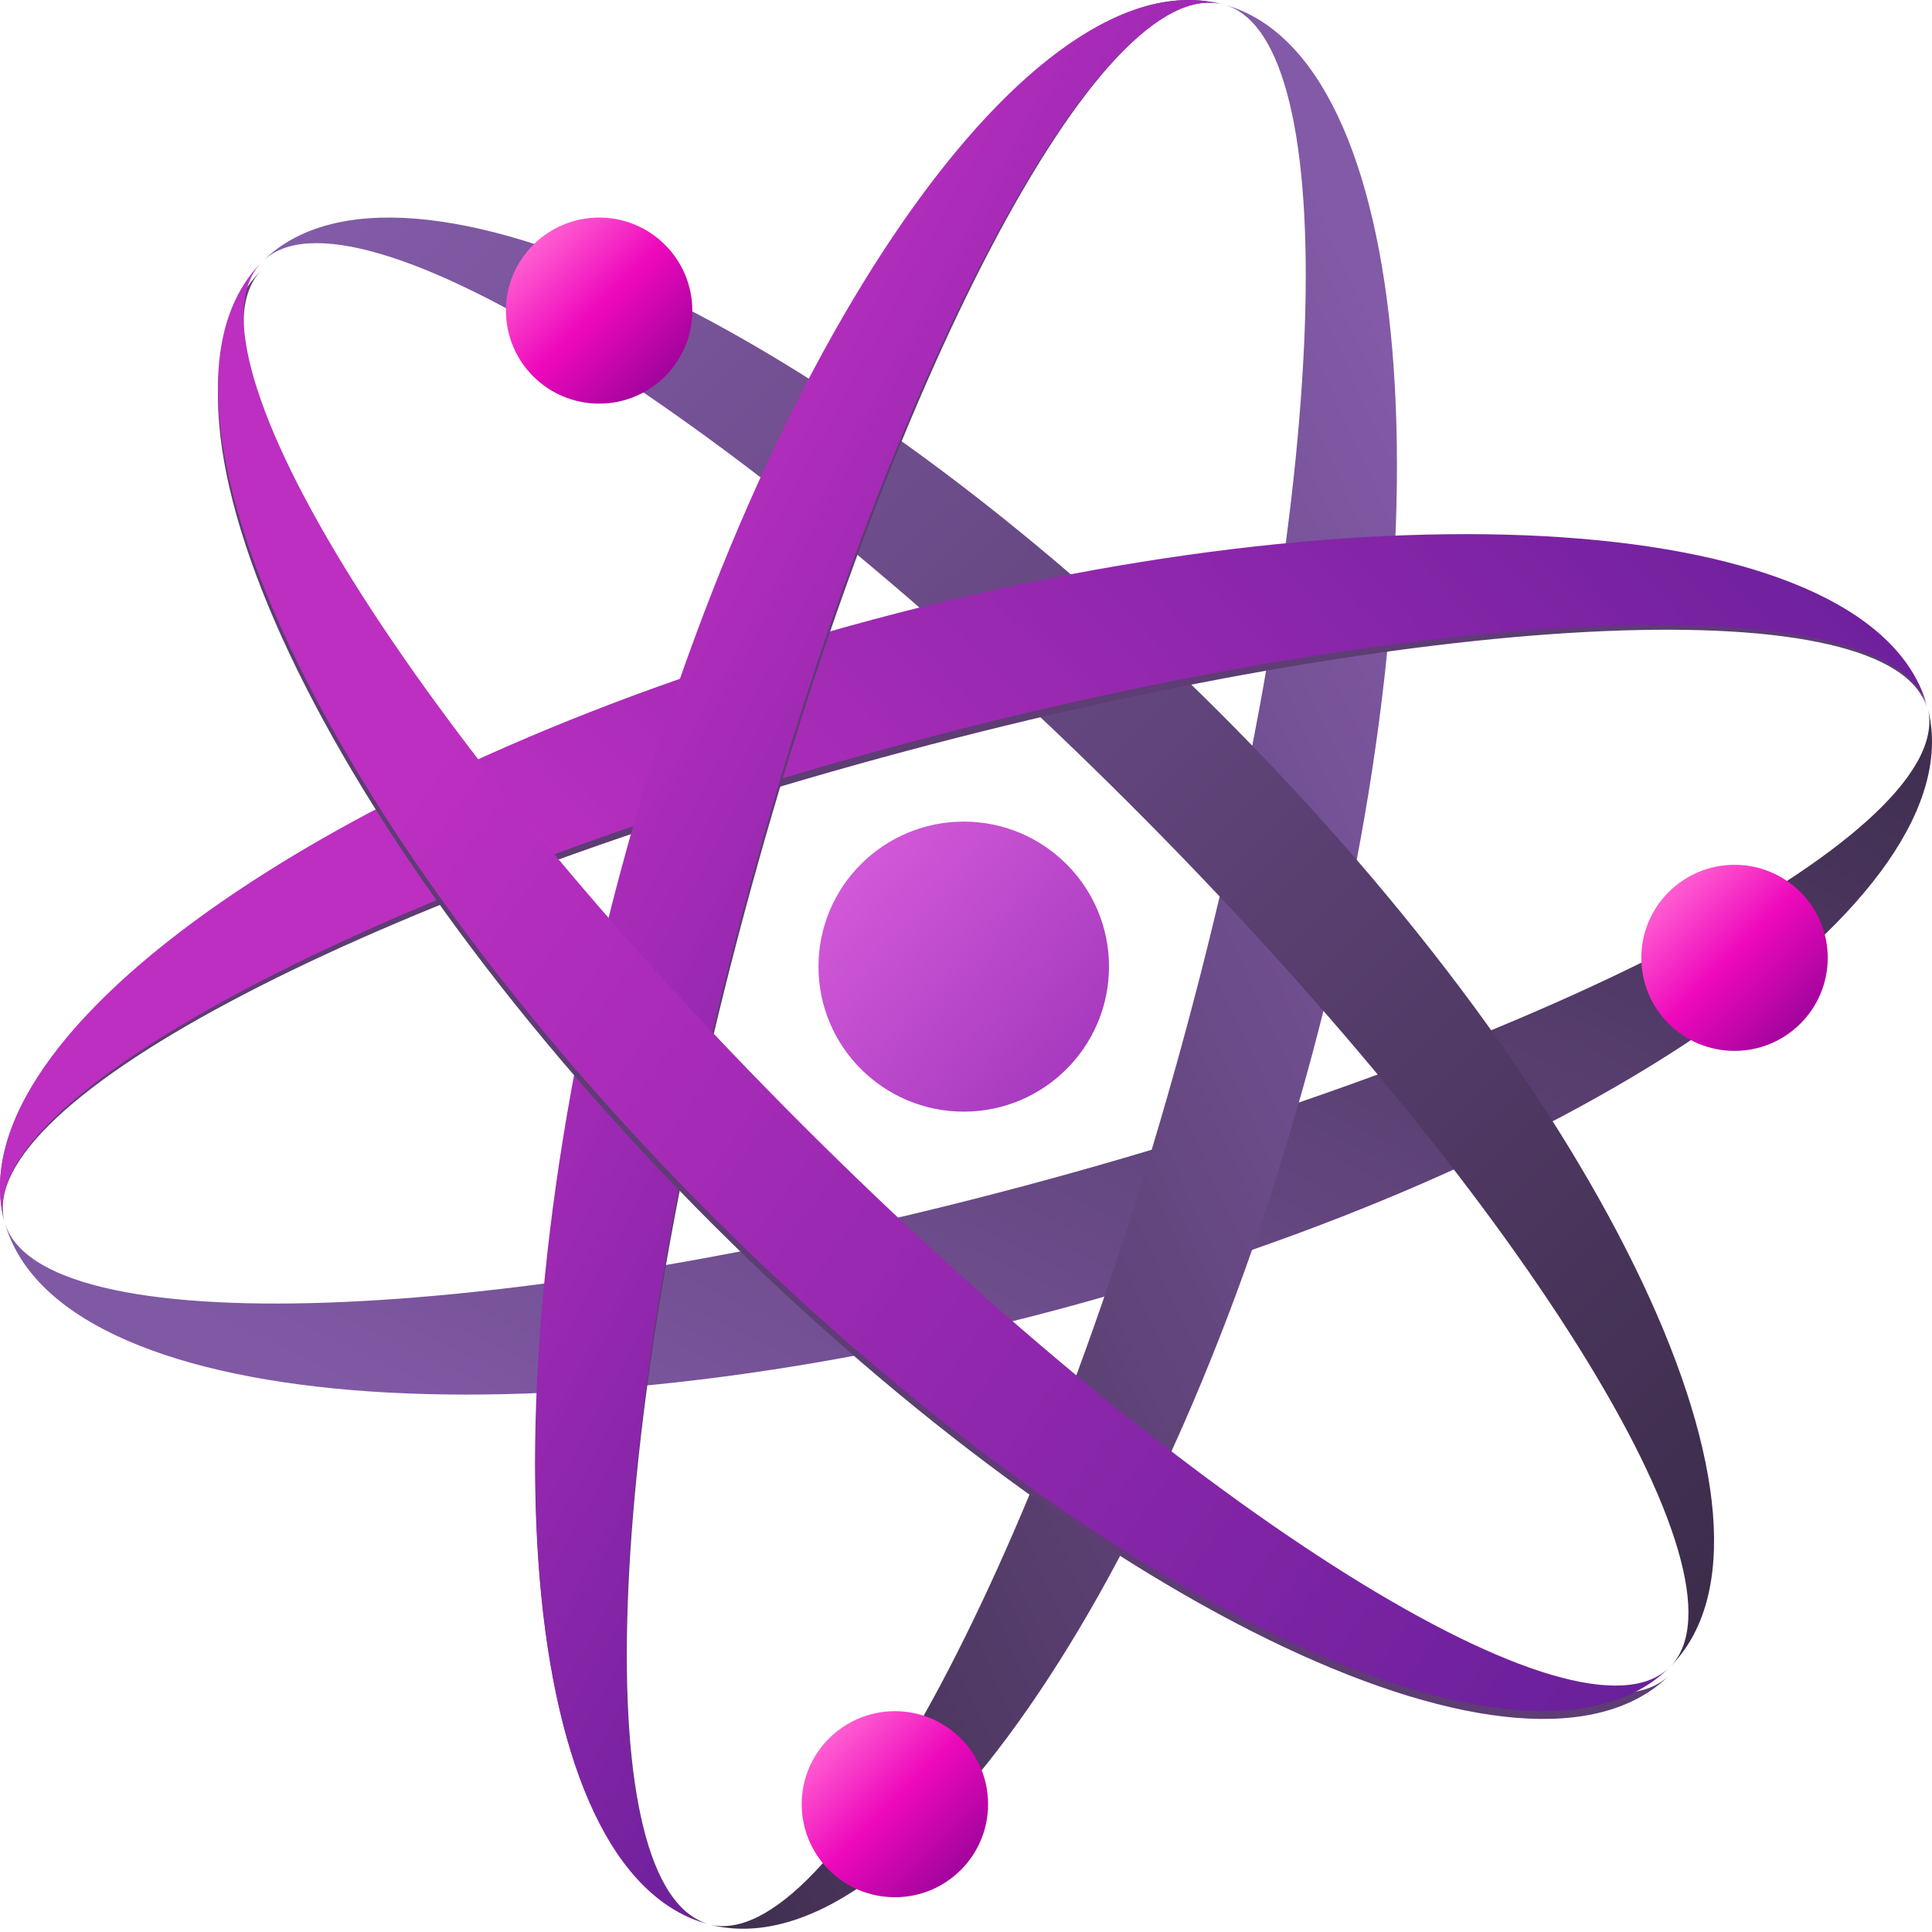
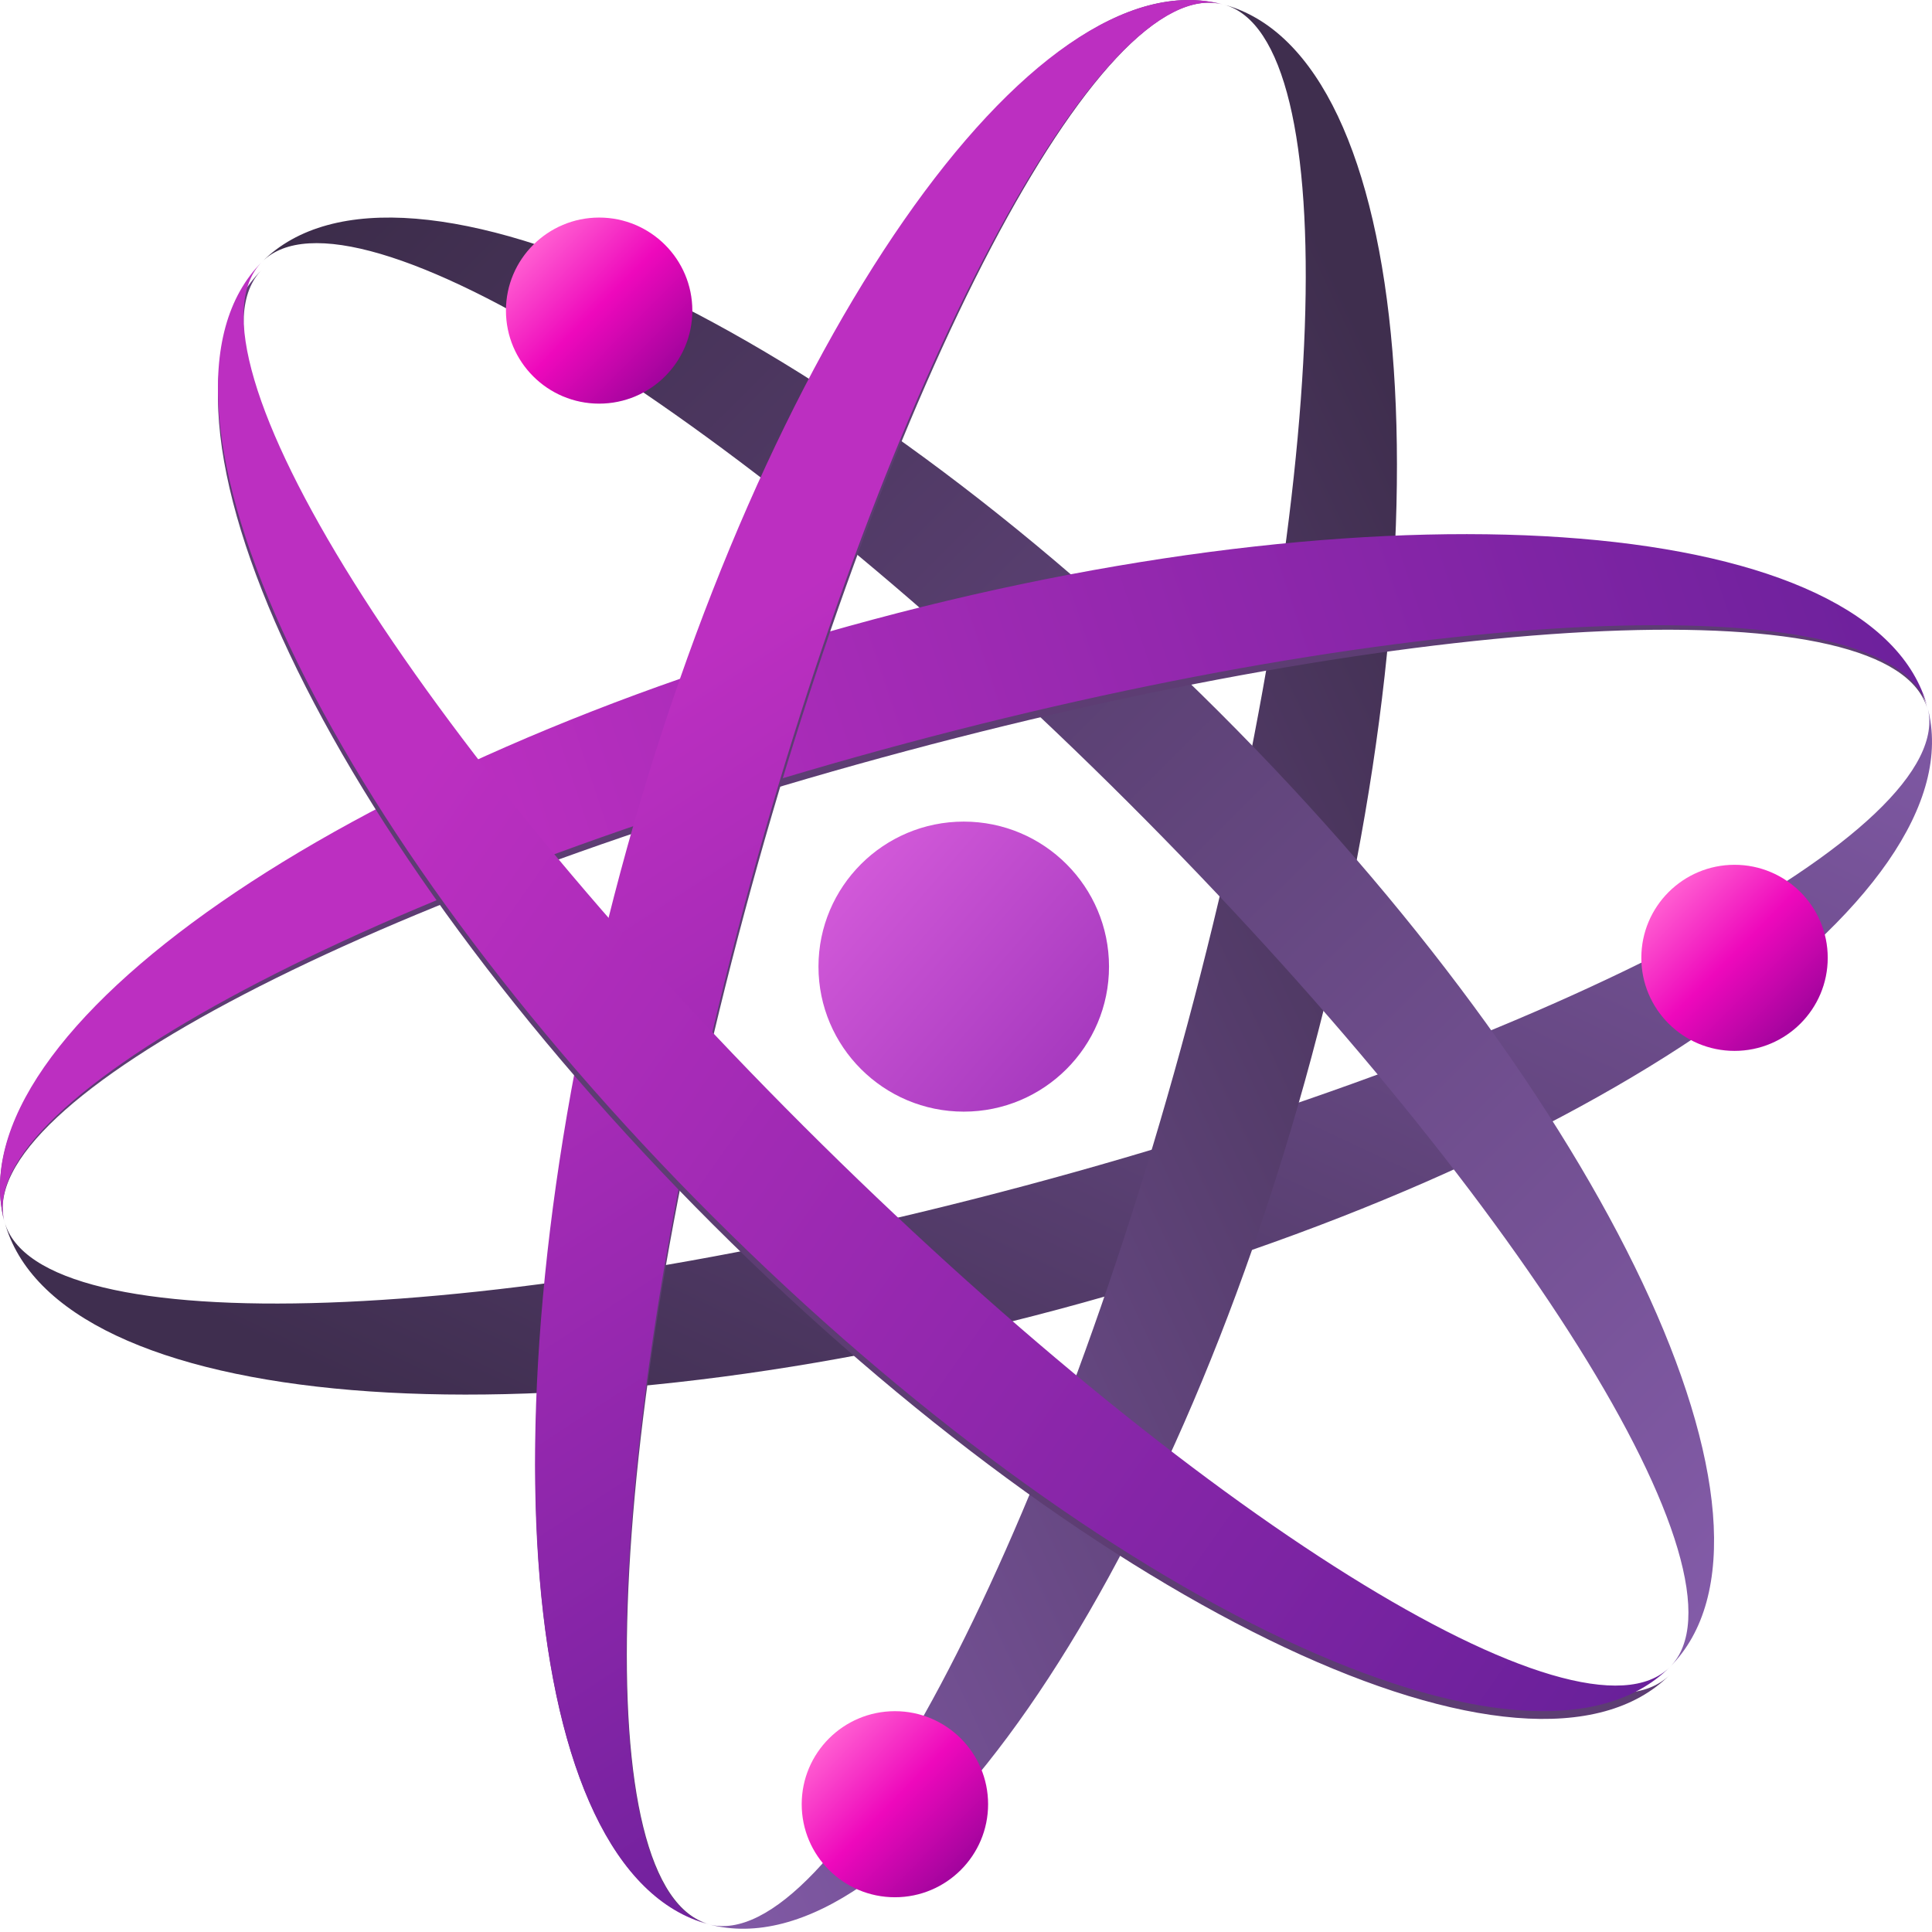
<svg xmlns="http://www.w3.org/2000/svg" style="isolation:isolate" viewBox="0 0 128 128" width="128pt" height="128pt">
  <defs>
-     <clipPath id="_clipPath_Y3JUk5UXpgpNqiFLohNPGkz1SF34IXIs">
+     <clipPath id="_clipPath_rSsggP4DU4l4tlbGadoHy2mVDDXxhXZL">
      <rect width="128" height="128" />
    </clipPath>
  </defs>
-   <g clip-path="url(#_clipPath_Y3JUk5UXpgpNqiFLohNPGkz1SF34IXIs)">
-     <rect width="128" height="128" style="fill:rgb(40,40,40)" fill-opacity="0" />
-     <linearGradient id="_lgradient_40" x1="0.006" y1="0.766" x2="0.992" y2="0.037" gradientTransform="matrix(127.701,0,0,45.544,0.299,46.852)" gradientUnits="userSpaceOnUse">
-       <stop offset="0%" stop-opacity="1" style="stop-color:rgb(128,89,165)" />
-       <stop offset="100%" stop-opacity="1" style="stop-color:rgb(63,46,79)" />
-     </linearGradient>
-     <path d=" M 127.701 46.852 L 127.701 46.852 L 127.701 46.852 C 131.087 59.465 105.292 77.341 70.134 86.746 C 34.976 96.15 3.684 93.545 0.299 80.932 L 0.299 80.932 L 0.299 80.932 L 0.299 80.932 L 0.299 80.932 C 2.47 89.021 32.776 87.953 67.934 78.548 C 103.092 69.144 129.872 54.941 127.701 46.852 L 127.701 46.852 Z " fill="url(#_lgradient_40)" />
-     <linearGradient id="_lgradient_41" x1="0.759" y1="0.001" x2="-0.002" y2="0.993" gradientTransform="matrix(45.621,0,0,127.486,46.931,0.298)" gradientUnits="userSpaceOnUse">
-       <stop offset="0%" stop-opacity="1" style="stop-color:rgb(130,90,167)" />
-       <stop offset="100%" stop-opacity="1" style="stop-color:rgb(63,46,78)" />
-     </linearGradient>
-     <path d=" M 81.069 0.298 L 81.069 0.298 L 81.069 0.298 C 93.703 3.678 96.313 34.917 86.893 70.015 C 77.472 105.114 59.566 130.865 46.931 127.486 L 46.931 127.486 L 46.931 127.486 L 46.931 127.486 L 46.931 127.486 C 55.034 129.653 69.261 102.917 78.681 67.819 C 88.102 32.721 89.171 2.465 81.069 0.298 L 81.069 0.298 Z " fill="url(#_lgradient_41)" />
-     <linearGradient id="_lgradient_42" x1="0.01" y1="0.022" x2="0.974" y2="0.996" gradientTransform="matrix(96.194,0,0,96.032,17.367,14.414)" gradientUnits="userSpaceOnUse">
-       <stop offset="0%" stop-opacity="1" style="stop-color:rgb(131,91,168)" />
-       <stop offset="100%" stop-opacity="1" style="stop-color:rgb(60,44,74)" />
-     </linearGradient>
-     <path d=" M 17.367 17.338 L 17.367 17.338 L 17.367 17.338 C 26.616 8.104 55.021 21.468 80.759 47.162 C 106.496 72.855 119.882 101.212 110.633 110.446 L 110.633 110.446 L 110.633 110.446 L 110.633 110.446 L 110.633 110.446 C 116.564 104.524 100.485 78.856 74.747 53.163 C 49.01 27.469 23.299 11.416 17.367 17.338 L 17.367 17.338 Z " fill="url(#_lgradient_42)" />
-     <path d=" M 127.701 47 C 124.316 34.386 93.024 32.147 57.866 41.552 C 22.708 50.957 -3.087 68.387 0.299 81 L 0.299 81 C -1.873 72.911 24.908 59.154 60.066 49.75 C 95.224 40.345 125.53 38.911 127.701 47 L 127.701 47 Z " fill="rgb(93,61,115)" />
-     <linearGradient id="_lgradient_43" x1="0.235" y1="0.44" x2="1.004" y2="0.189" gradientTransform="matrix(127.701,0,0,45.544,0,35.388)" gradientUnits="userSpaceOnUse">
-       <stop offset="0%" stop-opacity="1" style="stop-color:rgb(188,47,193)" />
-       <stop offset="100%" stop-opacity="1" style="stop-color:rgb(109,33,156)" />
-     </linearGradient>
-     <path d=" M 127.701 46.852 L 127.701 46.852 L 127.701 46.852 C 124.316 34.238 93.024 31.633 57.866 41.038 C 22.708 50.442 -3.087 68.318 0.299 80.932 L 0.299 80.932 L 0.299 80.932 L 0.299 80.932 L 0.299 80.932 C -1.873 72.843 24.908 58.64 60.066 49.235 C 95.224 39.831 125.53 38.763 127.701 46.852 L 127.701 46.852 Z " fill="url(#_lgradient_43)" />
-     <path d=" M 81 0.298 C 68.365 -3.082 50.528 23.184 41.107 58.282 C 31.687 93.381 34.365 124.106 47 127.486 L 47 127.486 C 38.897 125.318 39.898 95.577 49.319 60.479 C 58.739 25.381 72.897 -1.869 81 0.298 L 81 0.298 Z " fill="rgb(93,61,115)" />
-     <linearGradient id="_lgradient_44" x1="-0.127" y1="0.425" x2="0.245" y2="1.003" gradientTransform="matrix(45.621,0,0,127.486,35.448,0)" gradientUnits="userSpaceOnUse">
-       <stop offset="0%" stop-opacity="1" style="stop-color:rgb(188,47,193)" />
-       <stop offset="100%" stop-opacity="1" style="stop-color:rgb(106,32,154)" />
-     </linearGradient>
-     <path d=" M 81.069 0.298 L 81.069 0.298 L 81.069 0.298 C 68.434 -3.082 50.528 22.67 41.107 57.768 C 31.687 92.867 34.296 124.106 46.931 127.486 L 46.931 127.486 L 46.931 127.486 L 46.931 127.486 L 46.931 127.486 C 38.828 125.318 39.898 95.063 49.319 59.965 C 58.739 24.866 72.966 -1.869 81.069 0.298 L 81.069 0.298 Z " fill="url(#_lgradient_44)" />
-     <path d=" M 17.367 17.852 L 17.367 17.852 L 17.367 17.852 C 8.118 27.086 21.504 55.443 47.241 81.137 C 72.979 106.83 101.383 120.194 110.633 110.96 L 110.633 110.96 L 110.633 110.96 L 110.633 110.96 L 110.633 110.96 C 104.701 116.882 78.99 100.829 53.253 75.135 C 27.515 49.442 11.436 23.774 17.367 17.852 L 17.367 17.852 Z " fill="rgb(93,61,115)" />
-     <linearGradient id="_lgradient_45" x1="0.135" y1="0.355" x2="1.016" y2="0.975" gradientTransform="matrix(96.194,0,0,96.032,14.438,17.338)" gradientUnits="userSpaceOnUse">
-       <stop offset="0%" stop-opacity="1" style="stop-color:rgb(188,47,193)" />
-       <stop offset="100%" stop-opacity="1" style="stop-color:rgb(103,32,153)" />
-     </linearGradient>
-     <path d=" M 17.367 17.338 L 17.367 17.338 L 17.367 17.338 C 8.118 26.572 21.504 54.928 47.241 80.622 C 72.979 106.316 101.383 119.679 110.633 110.446 L 110.633 110.446 L 110.633 110.446 L 110.633 110.446 L 110.633 110.446 C 104.701 116.367 78.99 100.315 53.253 74.621 C 27.515 48.927 11.436 23.259 17.367 17.338 L 17.367 17.338 Z " fill="url(#_lgradient_45)" />
-     <linearGradient id="_lgradient_46" x1="-0.002" y1="0.045" x2="0.887" y2="0.812" gradientTransform="matrix(19.249,0,0,19.216,54.226,54.433)" gradientUnits="userSpaceOnUse">
-       <stop offset="0%" stop-opacity="1" style="stop-color:rgb(217,94,221)" />
-       <stop offset="100%" stop-opacity="1" style="stop-color:rgb(167,58,191)" />
-     </linearGradient>
-     <path d=" M 54.226 64.041 C 54.226 58.738 58.539 54.433 63.851 54.433 C 69.162 54.433 73.475 58.738 73.475 64.041 C 73.475 69.344 69.162 73.649 63.851 73.649 C 58.539 73.649 54.226 69.344 54.226 64.041 Z " fill="url(#_lgradient_46)" />
-     <linearGradient id="_lgradient_47" x1="0.146" y1="0.146" x2="0.854" y2="0.851" gradientTransform="matrix(12.349,0,0,12.328,33.52,14.414)" gradientUnits="userSpaceOnUse">
-       <stop offset="1.25%" stop-opacity="1" style="stop-color:rgb(255,92,209)" />
-       <stop offset="48.75%" stop-opacity="1" style="stop-color:rgb(238,8,188)" />
-       <stop offset="100%" stop-opacity="1" style="stop-color:rgb(162,4,157)" />
-     </linearGradient>
-     <path d=" M 33.52 20.578 C 33.52 17.176 36.287 14.414 39.695 14.414 C 43.102 14.414 45.869 17.176 45.869 20.578 C 45.869 23.98 43.102 26.742 39.695 26.742 C 36.287 26.742 33.52 23.98 33.52 20.578 Z " fill="url(#_lgradient_47)" />
-     <linearGradient id="_lgradient_48" x1="0.146" y1="0.146" x2="0.854" y2="0.851" gradientTransform="matrix(12.349,0,0,12.328,108.742,57.295)" gradientUnits="userSpaceOnUse">
-       <stop offset="1.25%" stop-opacity="1" style="stop-color:rgb(255,92,209)" />
-       <stop offset="48.75%" stop-opacity="1" style="stop-color:rgb(238,8,188)" />
-       <stop offset="100%" stop-opacity="1" style="stop-color:rgb(162,4,157)" />
-     </linearGradient>
-     <path d=" M 108.742 63.459 C 108.742 60.057 111.509 57.295 114.917 57.295 C 118.325 57.295 121.092 60.057 121.092 63.459 C 121.092 66.862 118.325 69.624 114.917 69.624 C 111.509 69.624 108.742 66.862 108.742 63.459 Z " fill="url(#_lgradient_48)" />
-     <linearGradient id="_lgradient_49" x1="0.146" y1="0.146" x2="0.854" y2="0.851" gradientTransform="matrix(12.349,0,0,12.328,53.115,113.37)" gradientUnits="userSpaceOnUse">
-       <stop offset="1.25%" stop-opacity="1" style="stop-color:rgb(255,92,209)" />
-       <stop offset="48.75%" stop-opacity="1" style="stop-color:rgb(238,8,188)" />
-       <stop offset="100%" stop-opacity="1" style="stop-color:rgb(162,4,157)" />
-     </linearGradient>
-     <path d=" M 53.115 119.534 C 53.115 116.132 55.882 113.37 59.29 113.37 C 62.698 113.37 65.464 116.132 65.464 119.534 C 65.464 122.936 62.698 125.698 59.29 125.698 C 55.882 125.698 53.115 122.936 53.115 119.534 Z " fill="url(#_lgradient_49)" />
-     <path d=" M 53.115 119.534 C 53.115 116.132 55.882 113.37 59.29 113.37 C 62.698 113.37 65.464 116.132 65.464 119.534 C 65.464 122.936 62.698 125.698 59.29 125.698 C 55.882 125.698 53.115 122.936 53.115 119.534 Z " fill="none" />
+   <g clip-path="url(#_clipPath_rSsggP4DU4l4tlbGadoHy2mVDDXxhXZL)">
+     <clipPath id="_clipPath_RFddYfwcCiDbtTnvkIEXnZcxeIW2S3zL">
+       <rect x="0" y="0" width="128" height="128" transform="matrix(1,0,0,1,0,0)" fill="rgb(255,255,255)" />
+     </clipPath>
+     <g clip-path="url(#_clipPath_RFddYfwcCiDbtTnvkIEXnZcxeIW2S3zL)">
+       <g>
+         <rect x="0" y="0" width="128" height="128" transform="matrix(1,0,0,1,0,0)" fill="none" />
+         <linearGradient id="_lgradient_0" x1="1" y1="0" x2="0.002" y2="0.747" gradientTransform="matrix(127.701,0,0,45.543,0.299,46.852)" gradientUnits="userSpaceOnUse">
+           <stop offset="0%" stop-opacity="1" style="stop-color:rgb(128,89,165)" />
+           <stop offset="100%" stop-opacity="1" style="stop-color:rgb(63,46,79)" />
+         </linearGradient>
+         <path d=" M 127.701 46.852 L 127.701 46.852 L 127.701 46.852 C 131.087 59.465 105.292 77.341 70.134 86.746 C 34.976 96.15 3.684 93.545 0.299 80.932 L 0.299 80.932 L 0.299 80.932 L 0.299 80.932 L 0.299 80.932 C 2.47 89.021 32.776 87.953 67.934 78.548 C 103.092 69.144 129.872 54.941 127.701 46.852 L 127.701 46.852 L 127.701 46.852 Z " fill="url(#_lgradient_0)" />
+         <linearGradient id="_lgradient_1" x1="-0.015" y1="0.989" x2="0.725" y2="0.001" gradientTransform="matrix(45.621,0,0,127.486,46.931,0.298)" gradientUnits="userSpaceOnUse">
+           <stop offset="0%" stop-opacity="1" style="stop-color:rgb(130,90,167)" />
+           <stop offset="100%" stop-opacity="1" style="stop-color:rgb(63,46,78)" />
+         </linearGradient>
+         <path d=" M 81.069 0.298 L 81.069 0.298 L 81.069 0.298 C 93.703 3.678 96.313 34.917 86.893 70.015 C 77.472 105.114 59.566 130.865 46.931 127.486 L 46.931 127.486 L 46.931 127.486 L 46.931 127.486 L 46.931 127.486 C 55.034 129.653 69.261 102.917 78.681 67.819 C 88.102 32.721 89.171 2.465 81.069 0.298 L 81.069 0.298 L 81.069 0.298 Z " fill="url(#_lgradient_1)" />
+         <linearGradient id="_lgradient_2" x1="0.966" y1="1.004" x2="-0.002" y2="0.03" gradientTransform="matrix(96.195,0,0,96.032,17.367,14.414)" gradientUnits="userSpaceOnUse">
+           <stop offset="0%" stop-opacity="1" style="stop-color:rgb(131,91,168)" />
+           <stop offset="100%" stop-opacity="1" style="stop-color:rgb(60,44,74)" />
+         </linearGradient>
+         <path d=" M 17.367 17.338 L 17.367 17.338 L 17.367 17.338 C 26.616 8.104 55.021 21.468 80.759 47.162 C 106.496 72.855 119.882 101.212 110.633 110.446 L 110.633 110.446 L 110.633 110.446 L 110.633 110.446 L 110.633 110.446 C 116.564 104.524 100.485 78.856 74.747 53.163 C 49.01 27.469 23.299 11.416 17.367 17.338 L 17.367 17.338 L 17.367 17.338 Z " fill="url(#_lgradient_2)" />
+         <path d=" M 127.701 47 C 124.316 34.386 93.024 32.147 57.866 41.552 C 22.708 50.957 -3.087 68.387 0.299 81 L 0.299 81 C -1.873 72.911 24.908 59.154 60.066 49.75 C 95.224 40.345 125.53 38.911 127.701 47 L 127.701 47 L 127.701 47 Z " fill="rgb(93,61,115)" />
+         <linearGradient id="_lgradient_3" x1="0.235" y1="0.44" x2="1.004" y2="0.35" gradientTransform="matrix(127.701,0,0,45.544,0,35.388)" gradientUnits="userSpaceOnUse">
+           <stop offset="0%" stop-opacity="1" style="stop-color:rgb(188,47,193)" />
+           <stop offset="100%" stop-opacity="1" style="stop-color:rgb(109,33,156)" />
+         </linearGradient>
+         <path d=" M 127.701 46.852 L 127.701 46.852 L 127.701 46.852 C 124.316 34.238 93.024 31.633 57.866 41.038 C 22.708 50.442 -3.087 68.318 0.299 80.932 L 0.299 80.932 L 0.299 80.932 L 0.299 80.932 L 0.299 80.932 C -1.873 72.843 24.908 58.64 60.066 49.235 C 95.224 39.831 125.53 38.763 127.701 46.852 L 127.701 46.852 L 127.701 46.852 Z " fill="url(#_lgradient_3)" />
+         <path d=" M 81 0.298 C 68.365 -3.082 50.528 23.184 41.107 58.282 C 31.687 93.381 34.365 124.106 47 127.486 L 47 127.486 C 38.897 125.318 39.898 95.577 49.319 60.479 C 58.739 25.381 72.897 -1.869 81 0.298 L 81 0.298 L 81 0.298 Z " fill="rgb(93,61,115)" />
+         <linearGradient id="_lgradient_4" x1="-0.127" y1="0.425" x2="0.027" y2="1.095" gradientTransform="matrix(45.621,0,0,127.486,35.448,0)" gradientUnits="userSpaceOnUse">
+           <stop offset="0%" stop-opacity="1" style="stop-color:rgb(188,47,193)" />
+           <stop offset="100%" stop-opacity="1" style="stop-color:rgb(106,32,154)" />
+         </linearGradient>
+         <path d=" M 81.069 0.298 L 81.069 0.298 L 81.069 0.298 C 68.434 -3.082 50.528 22.67 41.107 57.768 C 31.687 92.867 34.296 124.106 46.931 127.486 L 46.931 127.486 L 46.931 127.486 L 46.931 127.486 L 46.931 127.486 C 38.828 125.318 39.898 95.063 49.319 59.965 C 58.739 24.866 72.966 -1.869 81.069 0.298 L 81.069 0.298 L 81.069 0.298 Z " fill="url(#_lgradient_4)" />
+         <path d=" M 17.367 17.852 L 17.367 17.852 L 17.367 17.852 C 8.118 27.086 21.504 55.443 47.241 81.137 C 72.979 106.83 101.383 120.194 110.633 110.96 L 110.633 110.96 L 110.633 110.96 L 110.633 110.96 L 110.633 110.96 C 104.701 116.882 78.99 100.829 53.253 75.135 C 27.515 49.442 11.436 23.774 17.367 17.852 L 17.367 17.852 L 17.367 17.852 Z " fill="rgb(93,61,115)" />
+         <linearGradient id="_lgradient_5" x1="0.135" y1="0.355" x2="1.016" y2="0.974" gradientTransform="matrix(96.195,0,0,96.032,14.438,17.338)" gradientUnits="userSpaceOnUse">
+           <stop offset="0%" stop-opacity="1" style="stop-color:rgb(188,47,193)" />
+           <stop offset="100%" stop-opacity="1" style="stop-color:rgb(103,32,153)" />
+         </linearGradient>
+         <path d=" M 17.367 17.338 L 17.367 17.338 L 17.367 17.338 C 8.118 26.572 21.504 54.928 47.241 80.622 C 72.979 106.316 101.383 119.679 110.633 110.446 L 110.633 110.446 L 110.633 110.446 L 110.633 110.446 L 110.633 110.446 C 104.701 116.367 78.99 100.315 53.253 74.621 C 27.515 48.927 11.436 23.259 17.367 17.338 L 17.367 17.338 L 17.367 17.338 Z " fill="url(#_lgradient_5)" />
+         <linearGradient id="_lgradient_6" x1="-0.002" y1="0.045" x2="0.887" y2="0.81" gradientTransform="matrix(19.249,0,0,19.216,54.226,54.433)" gradientUnits="userSpaceOnUse">
+           <stop offset="0%" stop-opacity="1" style="stop-color:rgb(217,94,221)" />
+           <stop offset="100%" stop-opacity="1" style="stop-color:rgb(167,58,191)" />
+         </linearGradient>
+         <path d=" M 54.226 64.041 C 54.226 58.738 58.539 54.433 63.851 54.433 C 69.162 54.433 73.475 58.738 73.475 64.041 C 73.475 69.344 69.162 73.649 63.851 73.649 C 58.539 73.649 54.226 69.344 54.226 64.041 Z " fill="url(#_lgradient_6)" />
+         <linearGradient id="_lgradient_7" x1="0.146" y1="0.146" x2="0.854" y2="0.85" gradientTransform="matrix(12.349,0,0,12.328,33.52,14.414)" gradientUnits="userSpaceOnUse">
+           <stop offset="1.25%" stop-opacity="1" style="stop-color:rgb(255,92,209)" />
+           <stop offset="48.75%" stop-opacity="1" style="stop-color:rgb(238,8,188)" />
+           <stop offset="100%" stop-opacity="1" style="stop-color:rgb(162,4,157)" />
+         </linearGradient>
+         <path d=" M 33.52 20.578 C 33.52 17.176 36.287 14.414 39.695 14.414 C 43.102 14.414 45.869 17.176 45.869 20.578 C 45.869 23.98 43.102 26.742 39.695 26.742 C 36.287 26.742 33.52 23.98 33.52 20.578 Z " fill="url(#_lgradient_7)" />
+         <linearGradient id="_lgradient_8" x1="0.146" y1="0.146" x2="0.853" y2="0.85" gradientTransform="matrix(12.35,0,0,12.329,108.742,57.295)" gradientUnits="userSpaceOnUse">
+           <stop offset="1.25%" stop-opacity="1" style="stop-color:rgb(255,92,209)" />
+           <stop offset="48.75%" stop-opacity="1" style="stop-color:rgb(238,8,188)" />
+           <stop offset="100%" stop-opacity="1" style="stop-color:rgb(162,4,157)" />
+         </linearGradient>
+         <path d=" M 108.742 63.459 C 108.742 60.057 111.509 57.295 114.917 57.295 C 118.325 57.295 121.092 60.057 121.092 63.459 C 121.092 66.862 118.325 69.624 114.917 69.624 C 111.509 69.624 108.742 66.862 108.742 63.459 Z " fill="url(#_lgradient_8)" />
+         <linearGradient id="_lgradient_9" x1="0.146" y1="0.146" x2="0.854" y2="0.85" gradientTransform="matrix(12.349,0,0,12.328,53.115,113.37)" gradientUnits="userSpaceOnUse">
+           <stop offset="1.25%" stop-opacity="1" style="stop-color:rgb(255,92,209)" />
+           <stop offset="48.75%" stop-opacity="1" style="stop-color:rgb(238,8,188)" />
+           <stop offset="100%" stop-opacity="1" style="stop-color:rgb(162,4,157)" />
+         </linearGradient>
+         <path d=" M 53.115 119.534 C 53.115 116.132 55.882 113.37 59.29 113.37 C 62.698 113.37 65.464 116.132 65.464 119.534 C 65.464 122.936 62.698 125.698 59.29 125.698 C 55.882 125.698 53.115 122.936 53.115 119.534 Z " fill="url(#_lgradient_9)" />
+         <path d=" M 53.115 119.534 C 53.115 116.132 55.882 113.37 59.29 113.37 C 62.698 113.37 65.464 116.132 65.464 119.534 C 65.464 122.936 62.698 125.698 59.29 125.698 C 55.882 125.698 53.115 122.936 53.115 119.534 Z " fill="none" />
+       </g>
+     </g>
  </g>
</svg>
